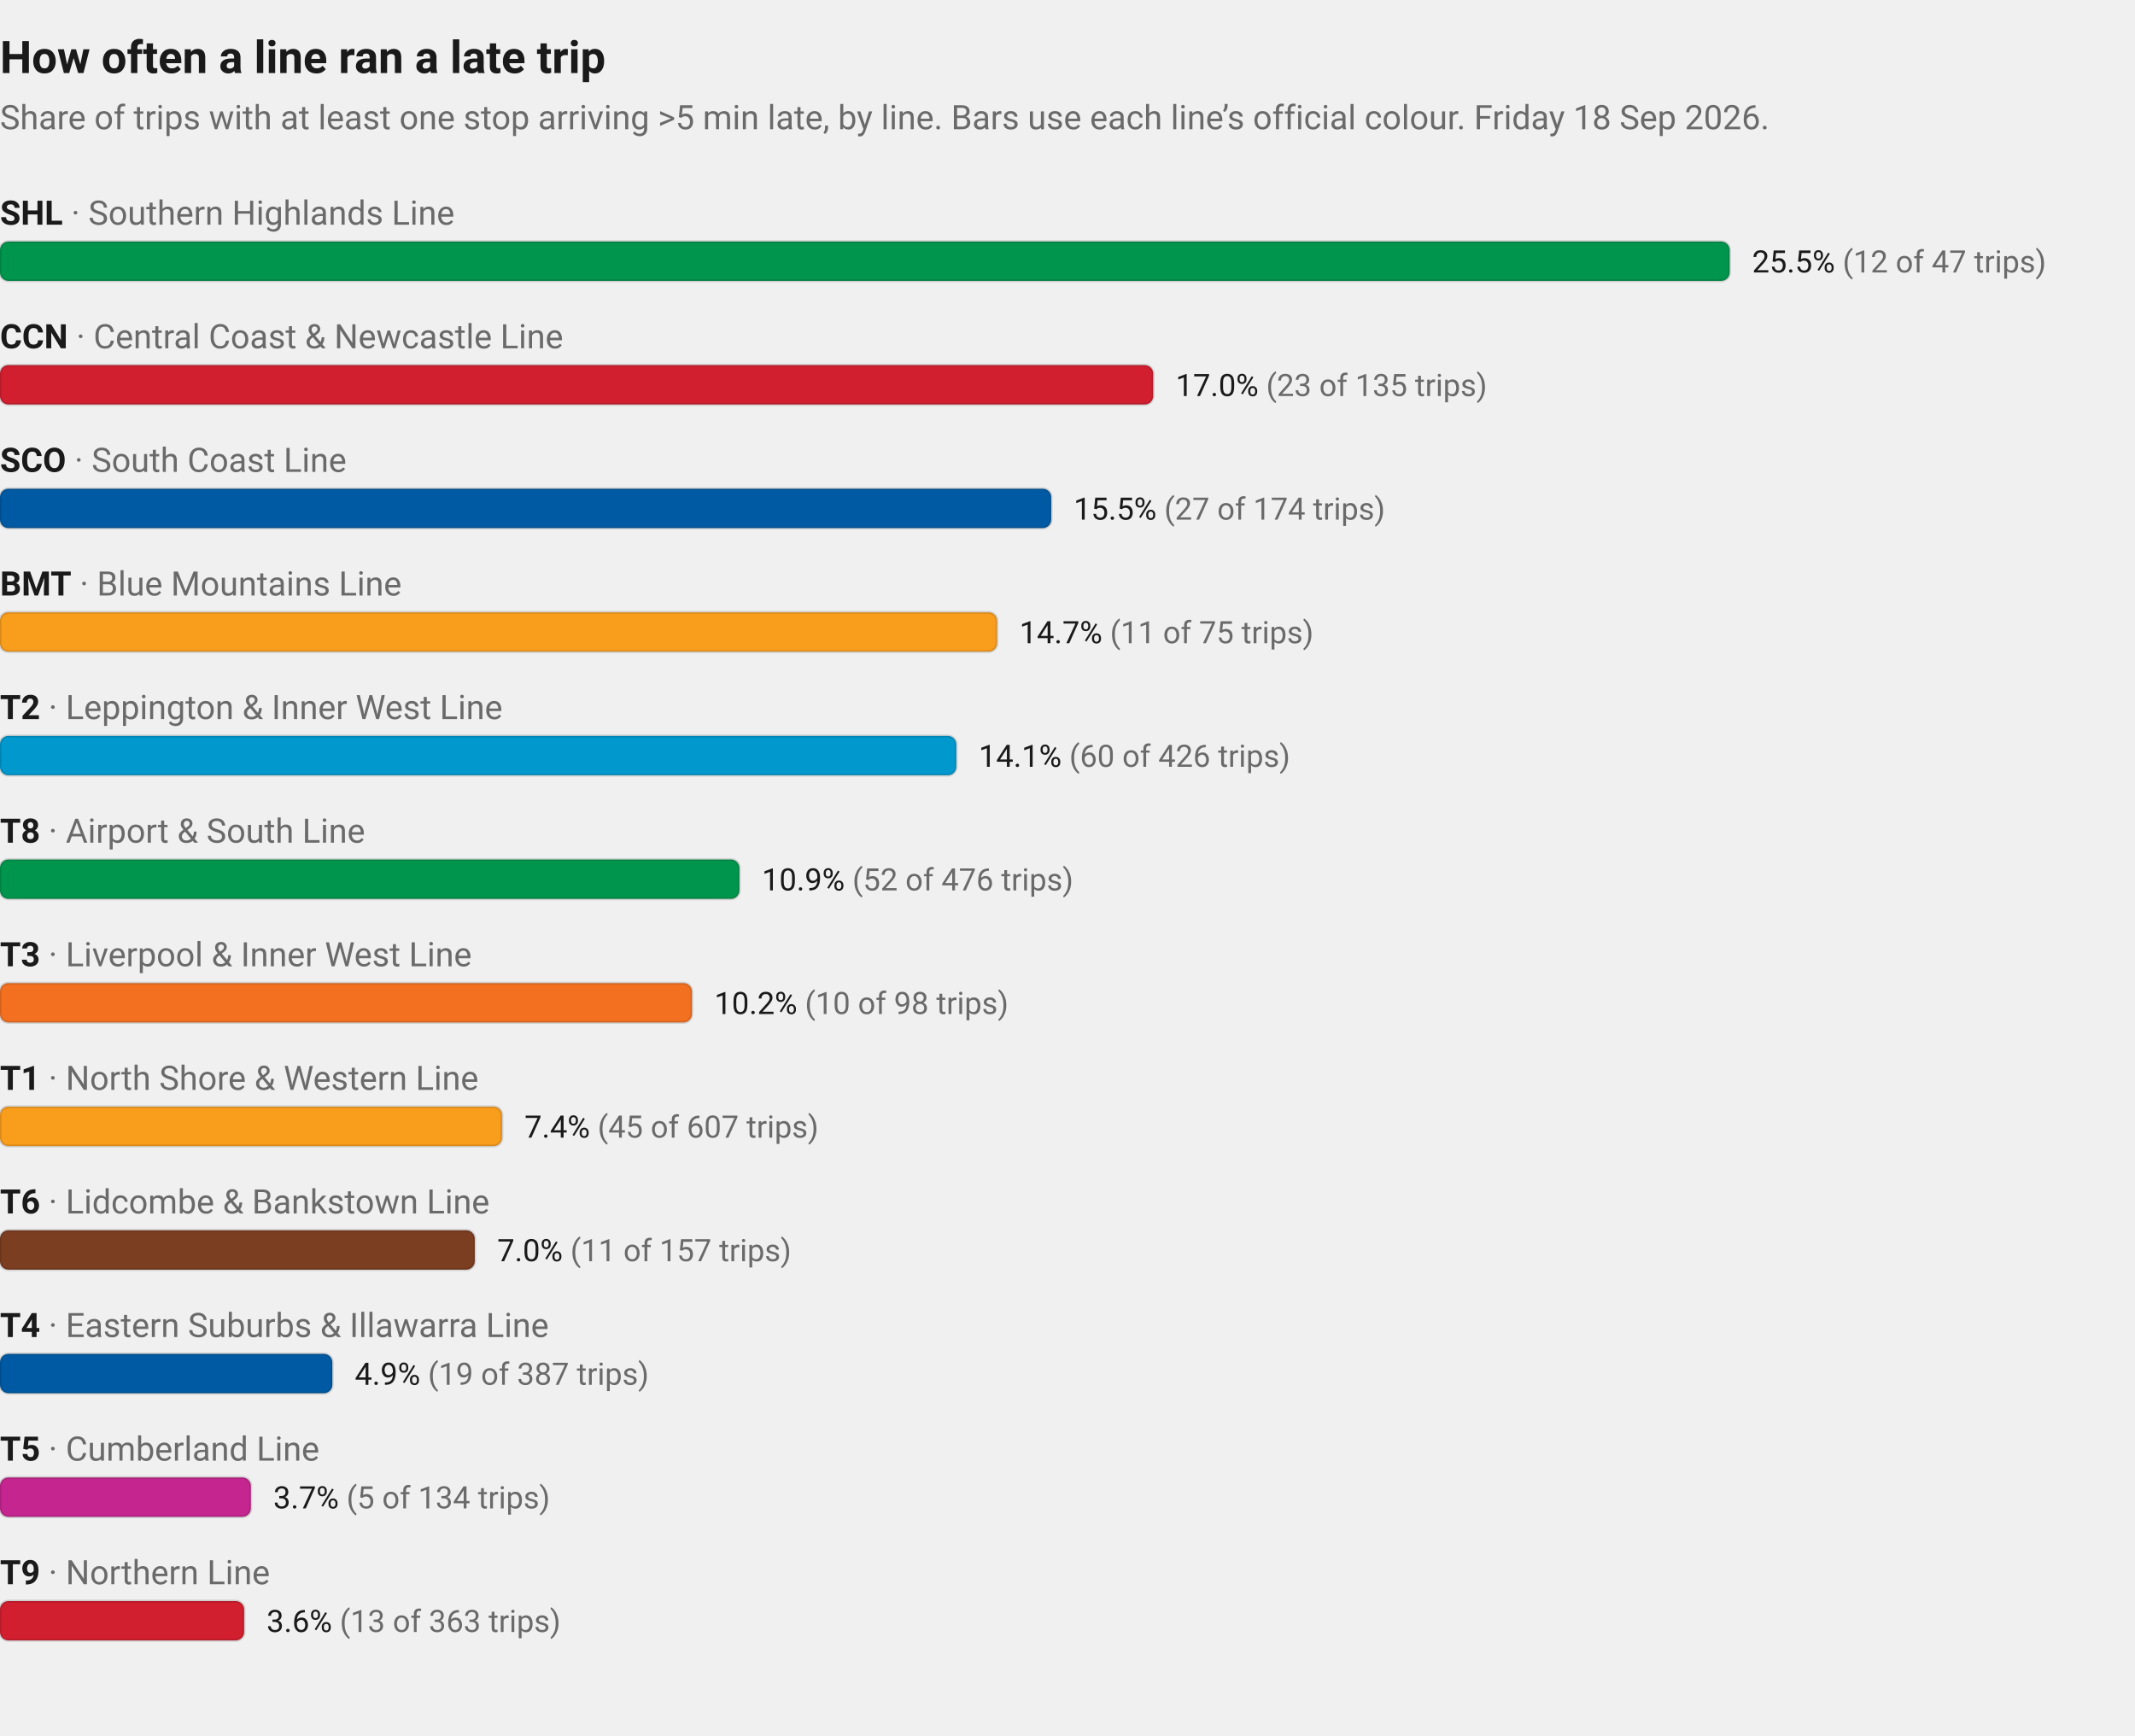
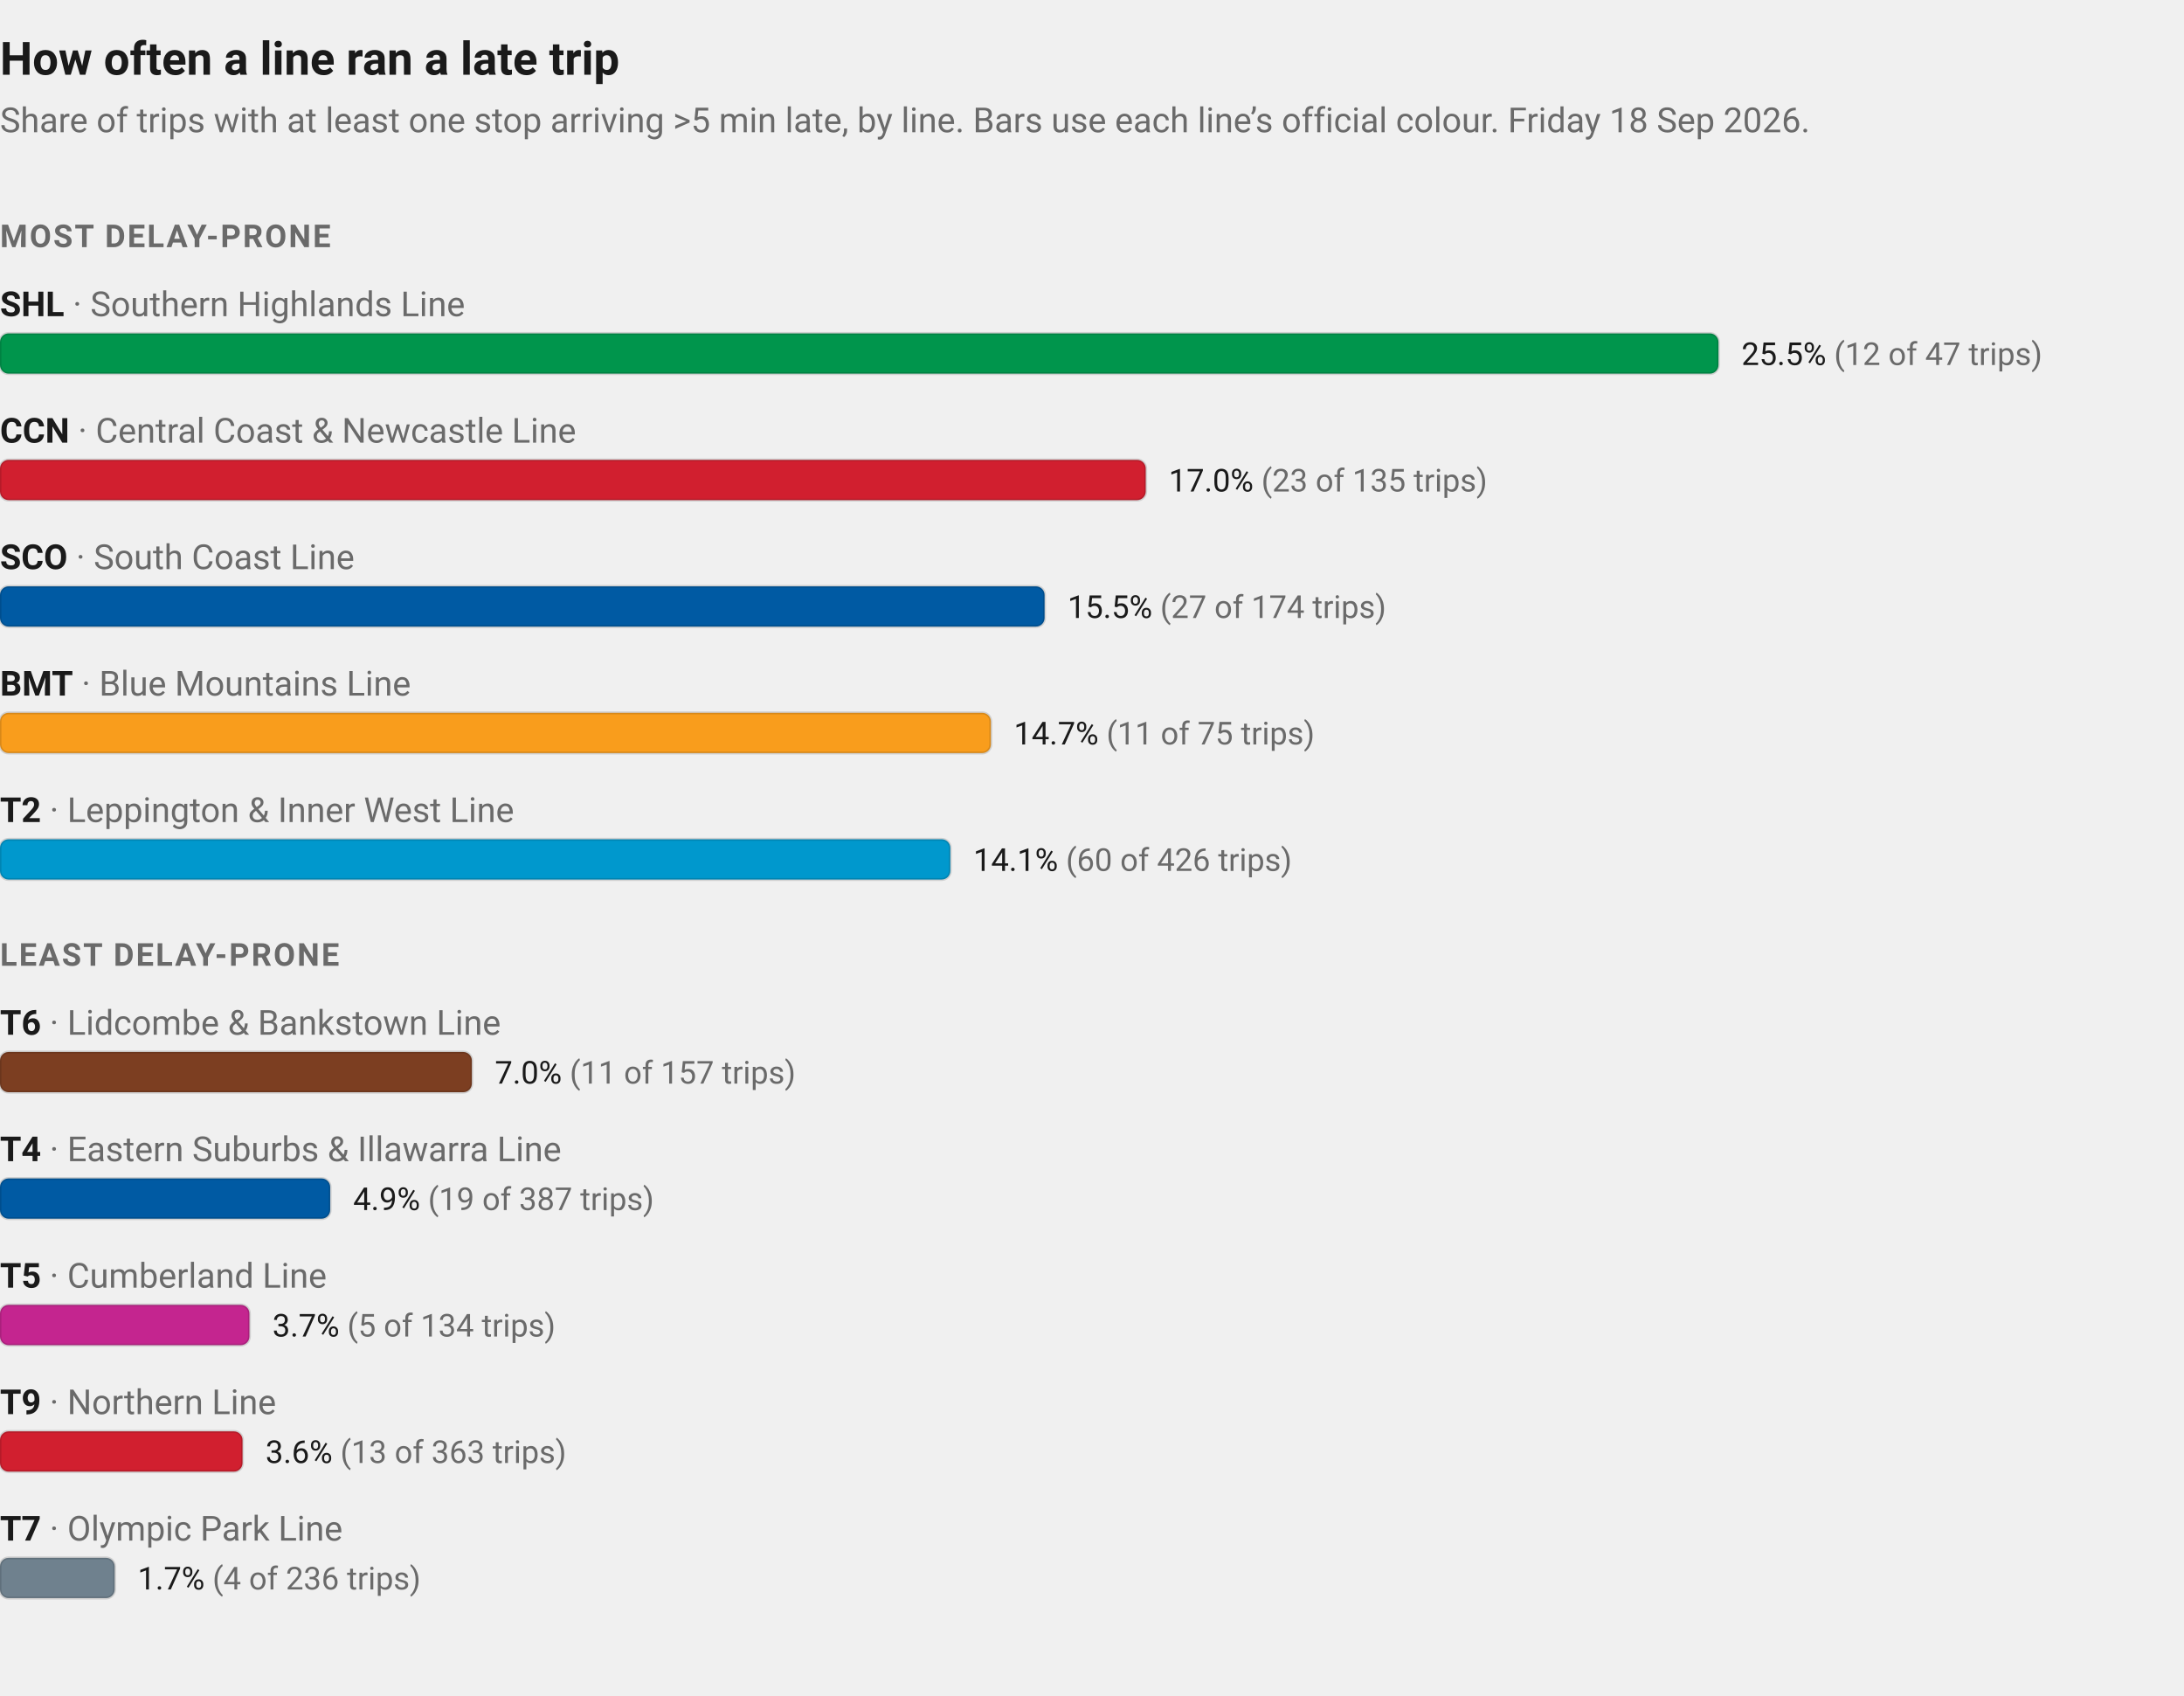
- <svg xmlns="http://www.w3.org/2000/svg" viewBox="0 0 760 618" width="100%" role="img">
+ <svg xmlns="http://www.w3.org/2000/svg" viewBox="0 0 760 590" width="100%" role="img">
  <style>
text{font-family:-apple-system,BlinkMacSystemFont,'Segoe UI',Roboto,sans-serif;fill:#1a1a1a}
.muted{fill:#6a6a6a}.title{font-weight:600}
.bar{fill:#1c7ed6}.line{stroke:#1c7ed6}.dot{fill:#1c7ed6}
.tline{stroke:#e8833a}.tdot{fill:#e8833a}
.grid{stroke:#e2e5ea}.axis{stroke:#c9ccd1}.band{fill:#000;opacity:0.045}
.chip{stroke:#00000022;stroke-width:1}
@media (prefers-color-scheme:dark){
 text{fill:#e8e8e8}.muted{fill:#9aa0a6}
 .bar{fill:#4dabf7}.line{stroke:#4dabf7}.dot{fill:#4dabf7}
 .tline{stroke:#f0a868}.tdot{fill:#f0a868}
 .grid{stroke:#3a3f47}.axis{stroke:#565c66}.band{fill:#fff;opacity:0.06}
 .chip{stroke:#ffffff33}
}
</style>
  <text x="0" y="26" class="title" font-size="16">How often a line ran a late trip</text>
  <text x="0" y="46" class="muted" font-size="12">Share of trips with at least one stop arriving &gt;5 min late, by line. Bars use each line’s official colour. Friday 18 Sep 2026.</text>
-   <text x="0" y="80.0" font-size="12">
+   <text x="0" y="86.0" class="muted" font-size="11" font-weight="600" letter-spacing="0.06em">MOST DELAY-PRONE</text>
+   <text x="0" y="110.0" font-size="12">
    <tspan class="title">SHL</tspan>
    <tspan class="muted">· Southern Highlands Line</tspan>
  </text>
-   <rect x="0" y="86.0" width="615.7" height="14" rx="3" fill="#00954C" class="chip" />
-   <text x="623.7" y="97.0" font-size="11">25.5%  <tspan class="muted">(12 of 47 trips)</tspan>
+   <rect x="0" y="116.0" width="598.0" height="14" rx="3" fill="#00954C" class="chip" />
+   <text x="606.0" y="127.0" font-size="11">25.5%  <tspan class="muted">(12 of 47 trips)</tspan>
  </text>
-   <text x="0" y="124.0" font-size="12">
+   <text x="0" y="154.0" font-size="12">
    <tspan class="title">CCN</tspan>
    <tspan class="muted">· Central Coast &amp; Newcastle Line</tspan>
  </text>
-   <rect x="0" y="130.0" width="410.5" height="14" rx="3" fill="#D11F2F" class="chip" />
-   <text x="418.5" y="141.0" font-size="11">17.0%  <tspan class="muted">(23 of 135 trips)</tspan>
+   <rect x="0" y="160.0" width="398.7" height="14" rx="3" fill="#D11F2F" class="chip" />
+   <text x="406.7" y="171.0" font-size="11">17.0%  <tspan class="muted">(23 of 135 trips)</tspan>
  </text>
-   <text x="0" y="168.0" font-size="12">
+   <text x="0" y="198.0" font-size="12">
    <tspan class="title">SCO</tspan>
    <tspan class="muted">· South Coast Line</tspan>
  </text>
-   <rect x="0" y="174.0" width="374.2" height="14" rx="3" fill="#005AA3" class="chip" />
-   <text x="382.2" y="185.0" font-size="11">15.5%  <tspan class="muted">(27 of 174 trips)</tspan>
+   <rect x="0" y="204.0" width="363.5" height="14" rx="3" fill="#005AA3" class="chip" />
+   <text x="371.5" y="215.0" font-size="11">15.5%  <tspan class="muted">(27 of 174 trips)</tspan>
  </text>
-   <text x="0" y="212.0" font-size="12">
+   <text x="0" y="242.0" font-size="12">
    <tspan class="title">BMT</tspan>
    <tspan class="muted">· Blue Mountains Line</tspan>
  </text>
-   <rect x="0" y="218.0" width="354.9" height="14" rx="3" fill="#F99D1C" class="chip" />
-   <text x="362.9" y="229.0" font-size="11">14.7%  <tspan class="muted">(11 of 75 trips)</tspan>
+   <rect x="0" y="248.0" width="344.8" height="14" rx="3" fill="#F99D1C" class="chip" />
+   <text x="352.8" y="259.0" font-size="11">14.7%  <tspan class="muted">(11 of 75 trips)</tspan>
  </text>
-   <text x="0" y="256.0" font-size="12">
+   <text x="0" y="286.0" font-size="12">
    <tspan class="title">T2</tspan>
    <tspan class="muted">· Leppington &amp; Inner West Line</tspan>
  </text>
-   <rect x="0" y="262.0" width="340.4" height="14" rx="3" fill="#0098CD" class="chip" />
-   <text x="348.4" y="273.0" font-size="11">14.1%  <tspan class="muted">(60 of 426 trips)</tspan>
+   <rect x="0" y="292.0" width="330.7" height="14" rx="3" fill="#0098CD" class="chip" />
+   <text x="338.7" y="303.0" font-size="11">14.1%  <tspan class="muted">(60 of 426 trips)</tspan>
  </text>
-   <text x="0" y="300.0" font-size="12">
-     <tspan class="title">T8</tspan>
-     <tspan class="muted">· Airport &amp; South Line</tspan>
-   </text>
-   <rect x="0" y="306.0" width="263.2" height="14" rx="3" fill="#00954C" class="chip" />
-   <text x="271.2" y="317.0" font-size="11">10.9%  <tspan class="muted">(52 of 476 trips)</tspan>
-   </text>
-   <text x="0" y="344.0" font-size="12">
-     <tspan class="title">T3</tspan>
-     <tspan class="muted">· Liverpool &amp; Inner West Line</tspan>
-   </text>
-   <rect x="0" y="350.0" width="246.3" height="14" rx="3" fill="#F37021" class="chip" />
-   <text x="254.3" y="361.0" font-size="11">10.2%  <tspan class="muted">(10 of 98 trips)</tspan>
-   </text>
-   <text x="0" y="388.0" font-size="12">
-     <tspan class="title">T1</tspan>
-     <tspan class="muted">· North Shore &amp; Western Line</tspan>
-   </text>
-   <rect x="0" y="394.0" width="178.7" height="14" rx="3" fill="#F99D1C" class="chip" />
-   <text x="186.7" y="405.0" font-size="11">7.4%  <tspan class="muted">(45 of 607 trips)</tspan>
-   </text>
-   <text x="0" y="432.0" font-size="12">
+   <text x="0" y="336.0" class="muted" font-size="11" font-weight="600" letter-spacing="0.06em">LEAST DELAY-PRONE</text>
+   <text x="0" y="360.0" font-size="12">
    <tspan class="title">T6</tspan>
    <tspan class="muted">· Lidcombe &amp; Bankstown Line</tspan>
  </text>
-   <rect x="0" y="438.0" width="169.0" height="14" rx="3" fill="#7C3E21" class="chip" />
-   <text x="177.0" y="449.0" font-size="11">7.0%  <tspan class="muted">(11 of 157 trips)</tspan>
+   <rect x="0" y="366.0" width="164.2" height="14" rx="3" fill="#7C3E21" class="chip" />
+   <text x="172.2" y="377.0" font-size="11">7.0%  <tspan class="muted">(11 of 157 trips)</tspan>
  </text>
-   <text x="0" y="476.0" font-size="12">
+   <text x="0" y="404.0" font-size="12">
    <tspan class="title">T4</tspan>
    <tspan class="muted">· Eastern Suburbs &amp; Illawarra Line</tspan>
  </text>
-   <rect x="0" y="482.0" width="118.3" height="14" rx="3" fill="#005AA3" class="chip" />
-   <text x="126.3" y="493.0" font-size="11">4.9%  <tspan class="muted">(19 of 387 trips)</tspan>
+   <rect x="0" y="410.0" width="114.9" height="14" rx="3" fill="#005AA3" class="chip" />
+   <text x="122.9" y="421.0" font-size="11">4.9%  <tspan class="muted">(19 of 387 trips)</tspan>
  </text>
-   <text x="0" y="520.0" font-size="12">
+   <text x="0" y="448.0" font-size="12">
    <tspan class="title">T5</tspan>
    <tspan class="muted">· Cumberland Line</tspan>
  </text>
-   <rect x="0" y="526.0" width="89.3" height="14" rx="3" fill="#C4258F" class="chip" />
-   <text x="97.3" y="537.0" font-size="11">3.7%  <tspan class="muted">(5 of 134 trips)</tspan>
+   <rect x="0" y="454.0" width="86.8" height="14" rx="3" fill="#C4258F" class="chip" />
+   <text x="94.8" y="465.0" font-size="11">3.7%  <tspan class="muted">(5 of 134 trips)</tspan>
  </text>
-   <text x="0" y="564.0" font-size="12">
+   <text x="0" y="492.0" font-size="12">
    <tspan class="title">T9</tspan>
    <tspan class="muted">· Northern Line</tspan>
  </text>
-   <rect x="0" y="570.0" width="86.9" height="14" rx="3" fill="#D11F2F" class="chip" />
-   <text x="94.9" y="581.0" font-size="11">3.6%  <tspan class="muted">(13 of 363 trips)</tspan>
+   <rect x="0" y="498.0" width="84.4" height="14" rx="3" fill="#D11F2F" class="chip" />
+   <text x="92.4" y="509.0" font-size="11">3.6%  <tspan class="muted">(13 of 363 trips)</tspan>
+   </text>
+   <text x="0" y="536.0" font-size="12">
+     <tspan class="title">T7</tspan>
+     <tspan class="muted">· Olympic Park Line</tspan>
+   </text>
+   <rect x="0" y="542.0" width="39.9" height="14" rx="3" fill="#6F818E" class="chip" />
+   <text x="47.9" y="553.0" font-size="11">1.7%  <tspan class="muted">(4 of 236 trips)</tspan>
  </text>
</svg>
